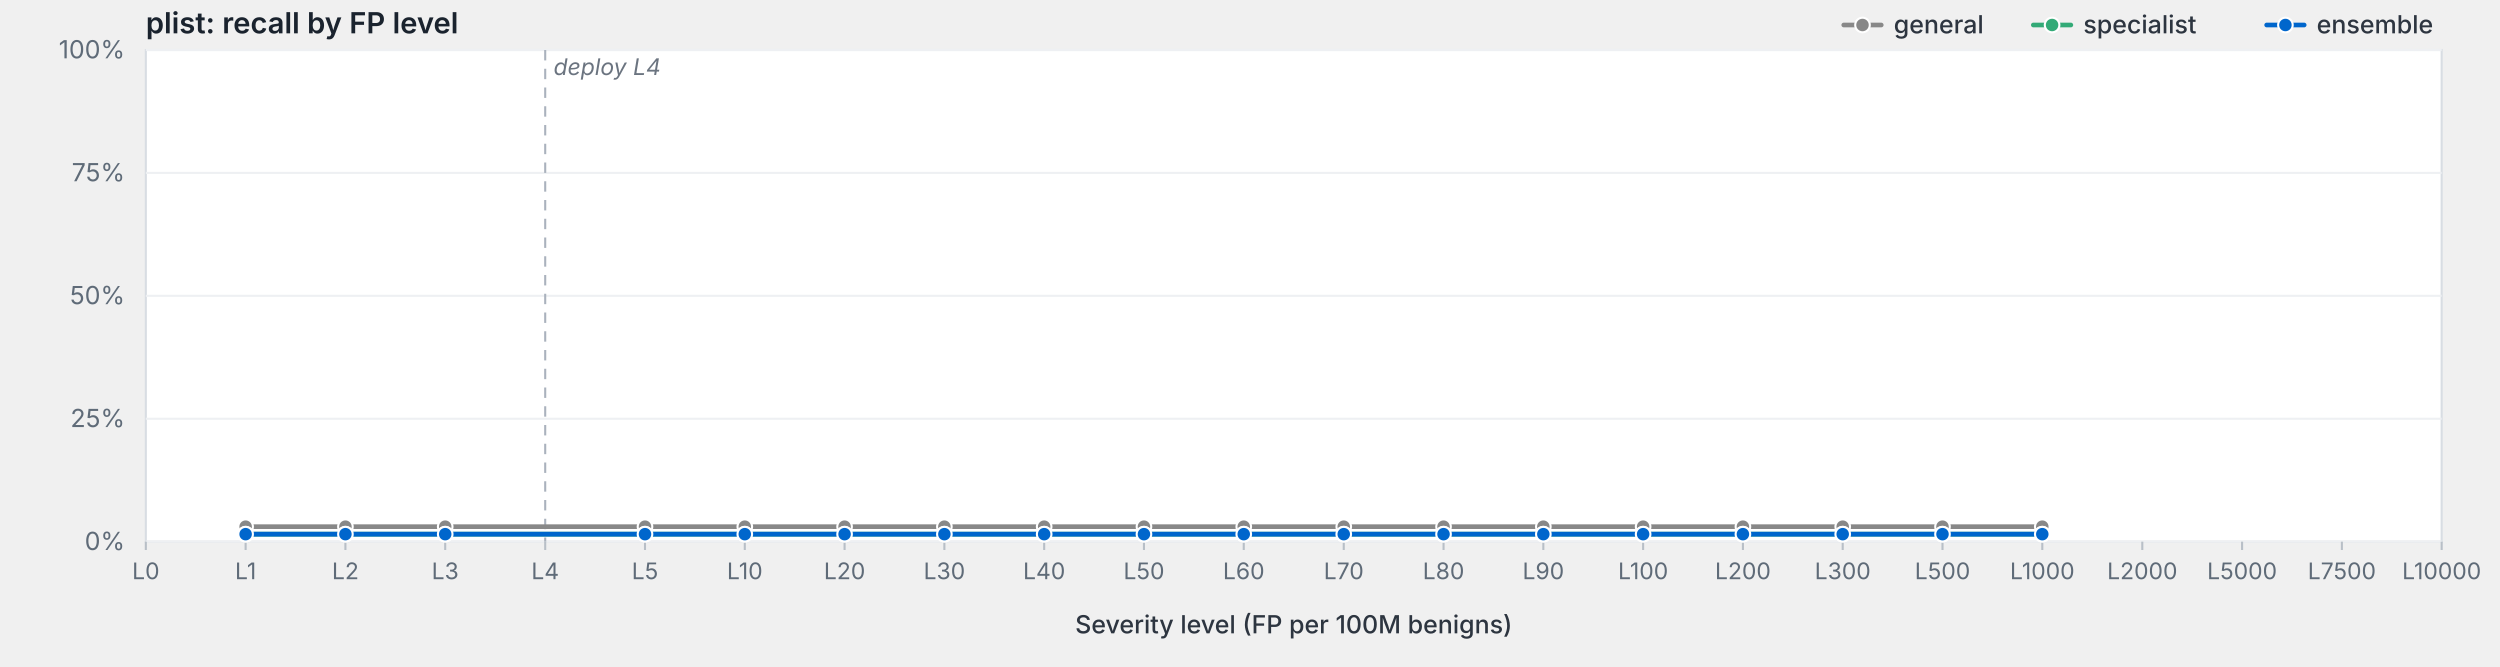
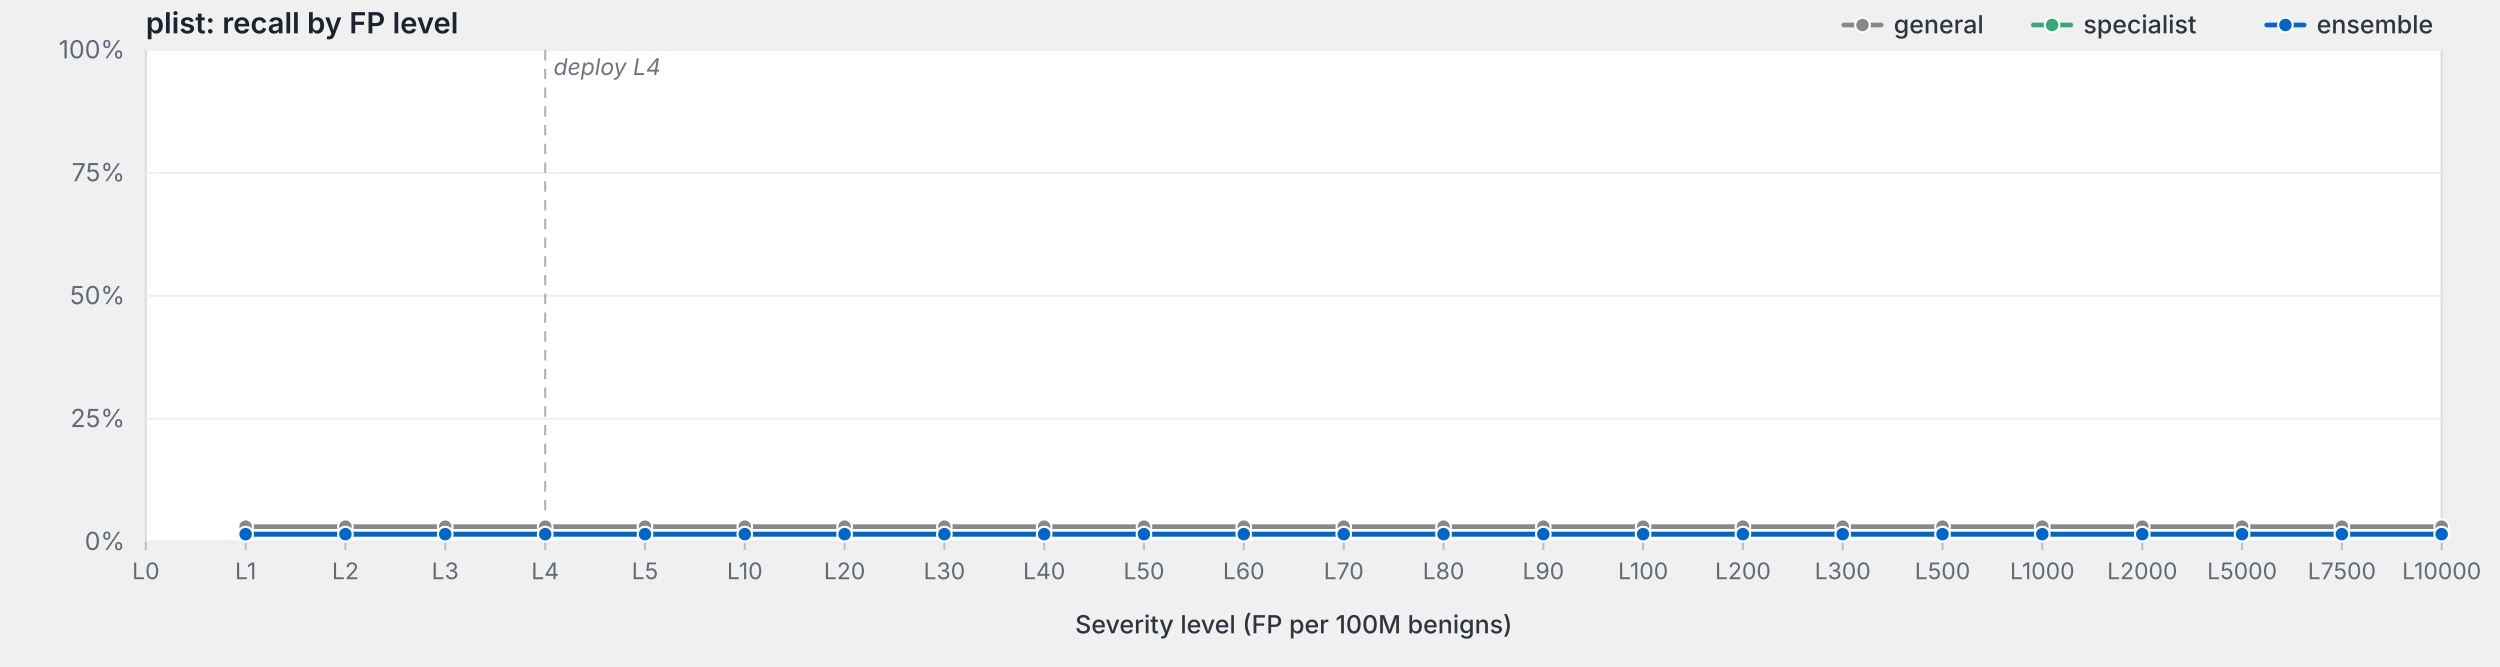
<svg xmlns="http://www.w3.org/2000/svg" viewBox="0 0 1200 320" width="1200" height="320" preserveAspectRatio="xMidYMid meet" role="img" aria-label="plist: recall by FP level">
  <style>svg { background: #fdfdfd; }.frame { fill: #fff; stroke: #d8dde3; stroke-width: 1; }.grid { stroke: #eef0f3; stroke-width: 1; }.tick { stroke: #b8bfc7; stroke-width: 1; }.axis-label { fill: #5f6b78; font-family: -apple-system, BlinkMacSystemFont, "Segoe UI", system-ui, sans-serif; font-size: 12px; }.x-label { fill: #5f6b78; font-family: -apple-system, BlinkMacSystemFont, "Segoe UI", system-ui, sans-serif; font-size: 11px; }.axis-title { fill: #2d3540; font-family: -apple-system, BlinkMacSystemFont, "Segoe UI", system-ui, sans-serif; font-size: 12px; font-weight: 500; }.title { fill: #1a232e; font-family: -apple-system, BlinkMacSystemFont, "Segoe UI", system-ui, sans-serif; font-size: 14px; font-weight: 600; }.deploy-marker { stroke: #aab2bd; stroke-width: 1; stroke-dasharray: 5,4; }.deploy-label { fill: #6b7480; font-family: -apple-system, BlinkMacSystemFont, "Segoe UI", system-ui, sans-serif; font-size: 11px; font-style: italic; }.curve { fill: none; stroke-width: 2.25; stroke-linejoin: round; stroke-linecap: round; }.marker { stroke: #fff; stroke-width: 1; }.legend-text { fill: #2d3540; font-family: -apple-system, BlinkMacSystemFont, "Segoe UI", system-ui, sans-serif; font-size: 12px; font-weight: 500; }</style>
  <text class="title" x="70" y="16">plist: recall by FP level</text>
  <rect class="frame" x="70" y="24" width="1102" height="236" />
  <line class="grid" x1="70" y1="260.0" x2="1172" y2="260.0" />
  <text class="axis-label" x="60" y="264.0" text-anchor="end">0%</text>
  <line class="grid" x1="70" y1="201.0" x2="1172" y2="201.0" />
  <text class="axis-label" x="60" y="205.0" text-anchor="end">25%</text>
  <line class="grid" x1="70" y1="142.0" x2="1172" y2="142.0" />
  <text class="axis-label" x="60" y="146.0" text-anchor="end">50%</text>
  <line class="grid" x1="70" y1="83.0" x2="1172" y2="83.0" />
  <text class="axis-label" x="60" y="87.0" text-anchor="end">75%</text>
  <line class="grid" x1="70" y1="24.0" x2="1172" y2="24.0" />
  <text class="axis-label" x="60" y="28.0" text-anchor="end">100%</text>
  <line class="deploy-marker" x1="261.7" y1="24" x2="261.7" y2="260" />
  <text class="deploy-label" x="265.7" y="36" text-anchor="start">deploy L4</text>
  <line class="tick" x1="70.0" y1="260" x2="70.0" y2="264" />
  <text class="x-label" x="70.0" y="278" text-anchor="middle">L0</text>
  <line class="tick" x1="117.9" y1="260" x2="117.9" y2="264" />
  <text class="x-label" x="117.9" y="278" text-anchor="middle">L1</text>
  <line class="tick" x1="165.8" y1="260" x2="165.8" y2="264" />
  <text class="x-label" x="165.8" y="278" text-anchor="middle">L2</text>
  <line class="tick" x1="213.7" y1="260" x2="213.7" y2="264" />
  <text class="x-label" x="213.7" y="278" text-anchor="middle">L3</text>
  <line class="tick" x1="261.7" y1="260" x2="261.7" y2="264" />
  <text class="x-label" x="261.7" y="278" text-anchor="middle">L4</text>
  <line class="tick" x1="309.6" y1="260" x2="309.6" y2="264" />
  <text class="x-label" x="309.6" y="278" text-anchor="middle">L5</text>
  <line class="tick" x1="357.5" y1="260" x2="357.5" y2="264" />
  <text class="x-label" x="357.5" y="278" text-anchor="middle">L10</text>
  <line class="tick" x1="405.4" y1="260" x2="405.4" y2="264" />
  <text class="x-label" x="405.4" y="278" text-anchor="middle">L20</text>
  <line class="tick" x1="453.3" y1="260" x2="453.3" y2="264" />
  <text class="x-label" x="453.3" y="278" text-anchor="middle">L30</text>
  <line class="tick" x1="501.2" y1="260" x2="501.2" y2="264" />
  <text class="x-label" x="501.2" y="278" text-anchor="middle">L40</text>
  <line class="tick" x1="549.1" y1="260" x2="549.1" y2="264" />
  <text class="x-label" x="549.1" y="278" text-anchor="middle">L50</text>
  <line class="tick" x1="597.0" y1="260" x2="597.0" y2="264" />
  <text class="x-label" x="597.0" y="278" text-anchor="middle">L60</text>
  <line class="tick" x1="645.0" y1="260" x2="645.0" y2="264" />
  <text class="x-label" x="645.0" y="278" text-anchor="middle">L70</text>
  <line class="tick" x1="692.9" y1="260" x2="692.9" y2="264" />
  <text class="x-label" x="692.9" y="278" text-anchor="middle">L80</text>
  <line class="tick" x1="740.8" y1="260" x2="740.8" y2="264" />
  <text class="x-label" x="740.8" y="278" text-anchor="middle">L90</text>
  <line class="tick" x1="788.7" y1="260" x2="788.7" y2="264" />
  <text class="x-label" x="788.7" y="278" text-anchor="middle">L100</text>
  <line class="tick" x1="836.6" y1="260" x2="836.6" y2="264" />
  <text class="x-label" x="836.6" y="278" text-anchor="middle">L200</text>
  <line class="tick" x1="884.5" y1="260" x2="884.5" y2="264" />
  <text class="x-label" x="884.5" y="278" text-anchor="middle">L300</text>
  <line class="tick" x1="932.4" y1="260" x2="932.4" y2="264" />
  <text class="x-label" x="932.4" y="278" text-anchor="middle">L500</text>
  <line class="tick" x1="980.3" y1="260" x2="980.3" y2="264" />
  <text class="x-label" x="980.3" y="278" text-anchor="middle">L1000</text>
  <line class="tick" x1="1028.3" y1="260" x2="1028.3" y2="264" />
  <text class="x-label" x="1028.3" y="278" text-anchor="middle">L2000</text>
  <line class="tick" x1="1076.2" y1="260" x2="1076.2" y2="264" />
  <text class="x-label" x="1076.2" y="278" text-anchor="middle">L5000</text>
  <line class="tick" x1="1124.1" y1="260" x2="1124.1" y2="264" />
  <text class="x-label" x="1124.1" y="278" text-anchor="middle">L7500</text>
  <line class="tick" x1="1172.0" y1="260" x2="1172.0" y2="264" />
  <text class="x-label" x="1172.0" y="278" text-anchor="middle">L10000</text>
  <text class="axis-title" x="621.0" y="304" text-anchor="middle">Severity level (FP per 100M benigns)</text>
-   <path class="curve" d="M117.9,252.8 L165.8,252.8 L213.7,252.8 L309.6,252.8 L357.5,252.8 L405.4,252.8 L453.3,252.8 L501.2,252.8 L549.1,252.8 L597.0,252.8 L645.0,252.8 L692.9,252.8 L740.8,252.8 L788.7,252.8 L836.6,252.8 L884.5,252.8 L932.4,252.8 L980.3,252.8" stroke="#888" />
+   <path class="curve" d="M117.9,252.8 L165.8,252.8 L213.7,252.8 L261.7,252.8 L309.6,252.8 L357.5,252.8 L405.4,252.8 L453.3,252.8 L501.2,252.8 L549.1,252.8 L597.0,252.8 L645.0,252.8 L692.9,252.8 L740.8,252.8 L788.7,252.8 L836.6,252.8 L884.5,252.8 L932.4,252.8 L980.3,252.8 L1028.3,252.8 L1076.2,252.8 L1124.1,252.8 L1172.0,252.8" stroke="#888" />
  <circle class="marker" cx="117.9" cy="252.8" r="3.5" fill="#888" />
  <circle class="marker" cx="165.8" cy="252.8" r="3.5" fill="#888" />
  <circle class="marker" cx="213.7" cy="252.8" r="3.5" fill="#888" />
+   <circle class="marker" cx="261.7" cy="252.8" r="3.5" fill="#888" />
  <circle class="marker" cx="309.6" cy="252.8" r="3.5" fill="#888" />
  <circle class="marker" cx="357.5" cy="252.8" r="3.5" fill="#888" />
  <circle class="marker" cx="405.4" cy="252.8" r="3.5" fill="#888" />
  <circle class="marker" cx="453.3" cy="252.8" r="3.5" fill="#888" />
  <circle class="marker" cx="501.2" cy="252.8" r="3.5" fill="#888" />
  <circle class="marker" cx="549.1" cy="252.8" r="3.5" fill="#888" />
  <circle class="marker" cx="597.0" cy="252.8" r="3.5" fill="#888" />
  <circle class="marker" cx="645.0" cy="252.8" r="3.5" fill="#888" />
  <circle class="marker" cx="692.9" cy="252.8" r="3.5" fill="#888" />
  <circle class="marker" cx="740.8" cy="252.8" r="3.5" fill="#888" />
  <circle class="marker" cx="788.7" cy="252.8" r="3.5" fill="#888" />
  <circle class="marker" cx="836.6" cy="252.8" r="3.5" fill="#888" />
  <circle class="marker" cx="884.5" cy="252.8" r="3.5" fill="#888" />
  <circle class="marker" cx="932.4" cy="252.8" r="3.5" fill="#888" />
  <circle class="marker" cx="980.3" cy="252.8" r="3.5" fill="#888" />
-   <path class="curve" d="M117.9,256.4 L165.8,256.4 L213.7,256.4 L309.6,256.4 L357.5,256.4 L405.4,256.4 L453.3,256.4 L501.2,256.4 L549.1,256.4 L597.0,256.4 L645.0,256.4 L692.9,256.4 L740.8,256.4 L788.7,256.4 L836.6,256.4 L884.5,256.4 L932.4,256.4 L980.3,256.4" stroke="#3a7" />
+   <circle class="marker" cx="1028.3" cy="252.8" r="3.5" fill="#888" />
+   <circle class="marker" cx="1076.2" cy="252.8" r="3.5" fill="#888" />
+   <circle class="marker" cx="1124.1" cy="252.8" r="3.5" fill="#888" />
+   <circle class="marker" cx="1172.0" cy="252.8" r="3.5" fill="#888" />
+   <path class="curve" d="M117.9,256.4 L165.8,256.4 L213.7,256.4 L261.7,256.4 L309.6,256.4 L357.5,256.4 L405.4,256.4 L453.3,256.4 L501.2,256.4 L549.1,256.4 L597.0,256.4 L645.0,256.4 L692.9,256.4 L740.8,256.4 L788.7,256.4 L836.6,256.4 L884.5,256.4 L932.4,256.4 L980.3,256.4 L1028.3,256.4 L1076.2,256.4 L1124.1,256.4 L1172.0,256.4" stroke="#3a7" />
  <circle class="marker" cx="117.9" cy="256.4" r="3.5" fill="#3a7" />
  <circle class="marker" cx="165.8" cy="256.4" r="3.5" fill="#3a7" />
  <circle class="marker" cx="213.7" cy="256.4" r="3.5" fill="#3a7" />
+   <circle class="marker" cx="261.7" cy="256.4" r="3.5" fill="#3a7" />
  <circle class="marker" cx="309.6" cy="256.4" r="3.5" fill="#3a7" />
  <circle class="marker" cx="357.5" cy="256.4" r="3.5" fill="#3a7" />
  <circle class="marker" cx="405.4" cy="256.4" r="3.5" fill="#3a7" />
  <circle class="marker" cx="453.3" cy="256.4" r="3.5" fill="#3a7" />
  <circle class="marker" cx="501.2" cy="256.4" r="3.5" fill="#3a7" />
  <circle class="marker" cx="549.1" cy="256.4" r="3.5" fill="#3a7" />
  <circle class="marker" cx="597.0" cy="256.4" r="3.5" fill="#3a7" />
  <circle class="marker" cx="645.0" cy="256.4" r="3.5" fill="#3a7" />
  <circle class="marker" cx="692.9" cy="256.4" r="3.5" fill="#3a7" />
  <circle class="marker" cx="740.8" cy="256.4" r="3.5" fill="#3a7" />
  <circle class="marker" cx="788.7" cy="256.4" r="3.5" fill="#3a7" />
  <circle class="marker" cx="836.6" cy="256.4" r="3.5" fill="#3a7" />
  <circle class="marker" cx="884.5" cy="256.4" r="3.5" fill="#3a7" />
  <circle class="marker" cx="932.4" cy="256.4" r="3.5" fill="#3a7" />
  <circle class="marker" cx="980.3" cy="256.4" r="3.5" fill="#3a7" />
-   <path class="curve" d="M117.9,256.4 L165.8,256.4 L213.7,256.4 L309.6,256.4 L357.5,256.4 L405.4,256.4 L453.3,256.4 L501.2,256.4 L549.1,256.4 L597.0,256.4 L645.0,256.4 L692.9,256.4 L740.8,256.4 L788.7,256.4 L836.6,256.4 L884.5,256.4 L932.4,256.4 L980.3,256.4" stroke="#06c" />
+   <circle class="marker" cx="1028.3" cy="256.4" r="3.5" fill="#3a7" />
+   <circle class="marker" cx="1076.2" cy="256.4" r="3.5" fill="#3a7" />
+   <circle class="marker" cx="1124.1" cy="256.4" r="3.5" fill="#3a7" />
+   <circle class="marker" cx="1172.0" cy="256.4" r="3.5" fill="#3a7" />
+   <path class="curve" d="M117.9,256.4 L165.8,256.4 L213.7,256.4 L261.7,256.4 L309.6,256.4 L357.5,256.4 L405.4,256.4 L453.3,256.4 L501.2,256.4 L549.1,256.4 L597.0,256.4 L645.0,256.4 L692.9,256.4 L740.8,256.4 L788.7,256.4 L836.6,256.4 L884.5,256.4 L932.4,256.4 L980.3,256.4 L1028.3,256.4 L1076.2,256.4 L1124.1,256.4 L1172.0,256.4" stroke="#06c" />
  <circle class="marker" cx="117.9" cy="256.4" r="3.5" fill="#06c" />
  <circle class="marker" cx="165.8" cy="256.4" r="3.5" fill="#06c" />
  <circle class="marker" cx="213.7" cy="256.4" r="3.5" fill="#06c" />
+   <circle class="marker" cx="261.7" cy="256.4" r="3.5" fill="#06c" />
  <circle class="marker" cx="309.6" cy="256.4" r="3.5" fill="#06c" />
  <circle class="marker" cx="357.5" cy="256.4" r="3.5" fill="#06c" />
  <circle class="marker" cx="405.4" cy="256.4" r="3.5" fill="#06c" />
  <circle class="marker" cx="453.3" cy="256.4" r="3.5" fill="#06c" />
  <circle class="marker" cx="501.2" cy="256.4" r="3.5" fill="#06c" />
  <circle class="marker" cx="549.1" cy="256.4" r="3.5" fill="#06c" />
  <circle class="marker" cx="597.0" cy="256.4" r="3.5" fill="#06c" />
  <circle class="marker" cx="645.0" cy="256.4" r="3.5" fill="#06c" />
  <circle class="marker" cx="692.9" cy="256.4" r="3.5" fill="#06c" />
  <circle class="marker" cx="740.8" cy="256.4" r="3.5" fill="#06c" />
  <circle class="marker" cx="788.7" cy="256.4" r="3.5" fill="#06c" />
  <circle class="marker" cx="836.6" cy="256.4" r="3.5" fill="#06c" />
  <circle class="marker" cx="884.5" cy="256.4" r="3.5" fill="#06c" />
  <circle class="marker" cx="932.4" cy="256.4" r="3.5" fill="#06c" />
  <circle class="marker" cx="980.3" cy="256.4" r="3.5" fill="#06c" />
+   <circle class="marker" cx="1028.3" cy="256.4" r="3.5" fill="#06c" />
+   <circle class="marker" cx="1076.2" cy="256.4" r="3.5" fill="#06c" />
+   <circle class="marker" cx="1124.1" cy="256.4" r="3.5" fill="#06c" />
+   <circle class="marker" cx="1172.0" cy="256.4" r="3.5" fill="#06c" />
  <line x1="1088.0" y1="12.0" x2="1106.0" y2="12.0" stroke="#06c" stroke-width="2.25" stroke-linecap="round" />
  <circle cx="1097.0" cy="12.0" r="3.5" fill="#06c" stroke="#fff" stroke-width="1" />
  <text class="legend-text" x="1112.0" y="16.0">ensemble</text>
  <line x1="976.0" y1="12.0" x2="994.0" y2="12.0" stroke="#3a7" stroke-width="2.25" stroke-linecap="round" />
  <circle cx="985.0" cy="12.0" r="3.5" fill="#3a7" stroke="#fff" stroke-width="1" />
  <text class="legend-text" x="1000.0" y="16.0">specialist</text>
  <line x1="885.0" y1="12.0" x2="903.0" y2="12.0" stroke="#888" stroke-width="2.25" stroke-linecap="round" />
  <circle cx="894.0" cy="12.0" r="3.5" fill="#888" stroke="#fff" stroke-width="1" />
  <text class="legend-text" x="909.0" y="16.0">general</text>
</svg>
